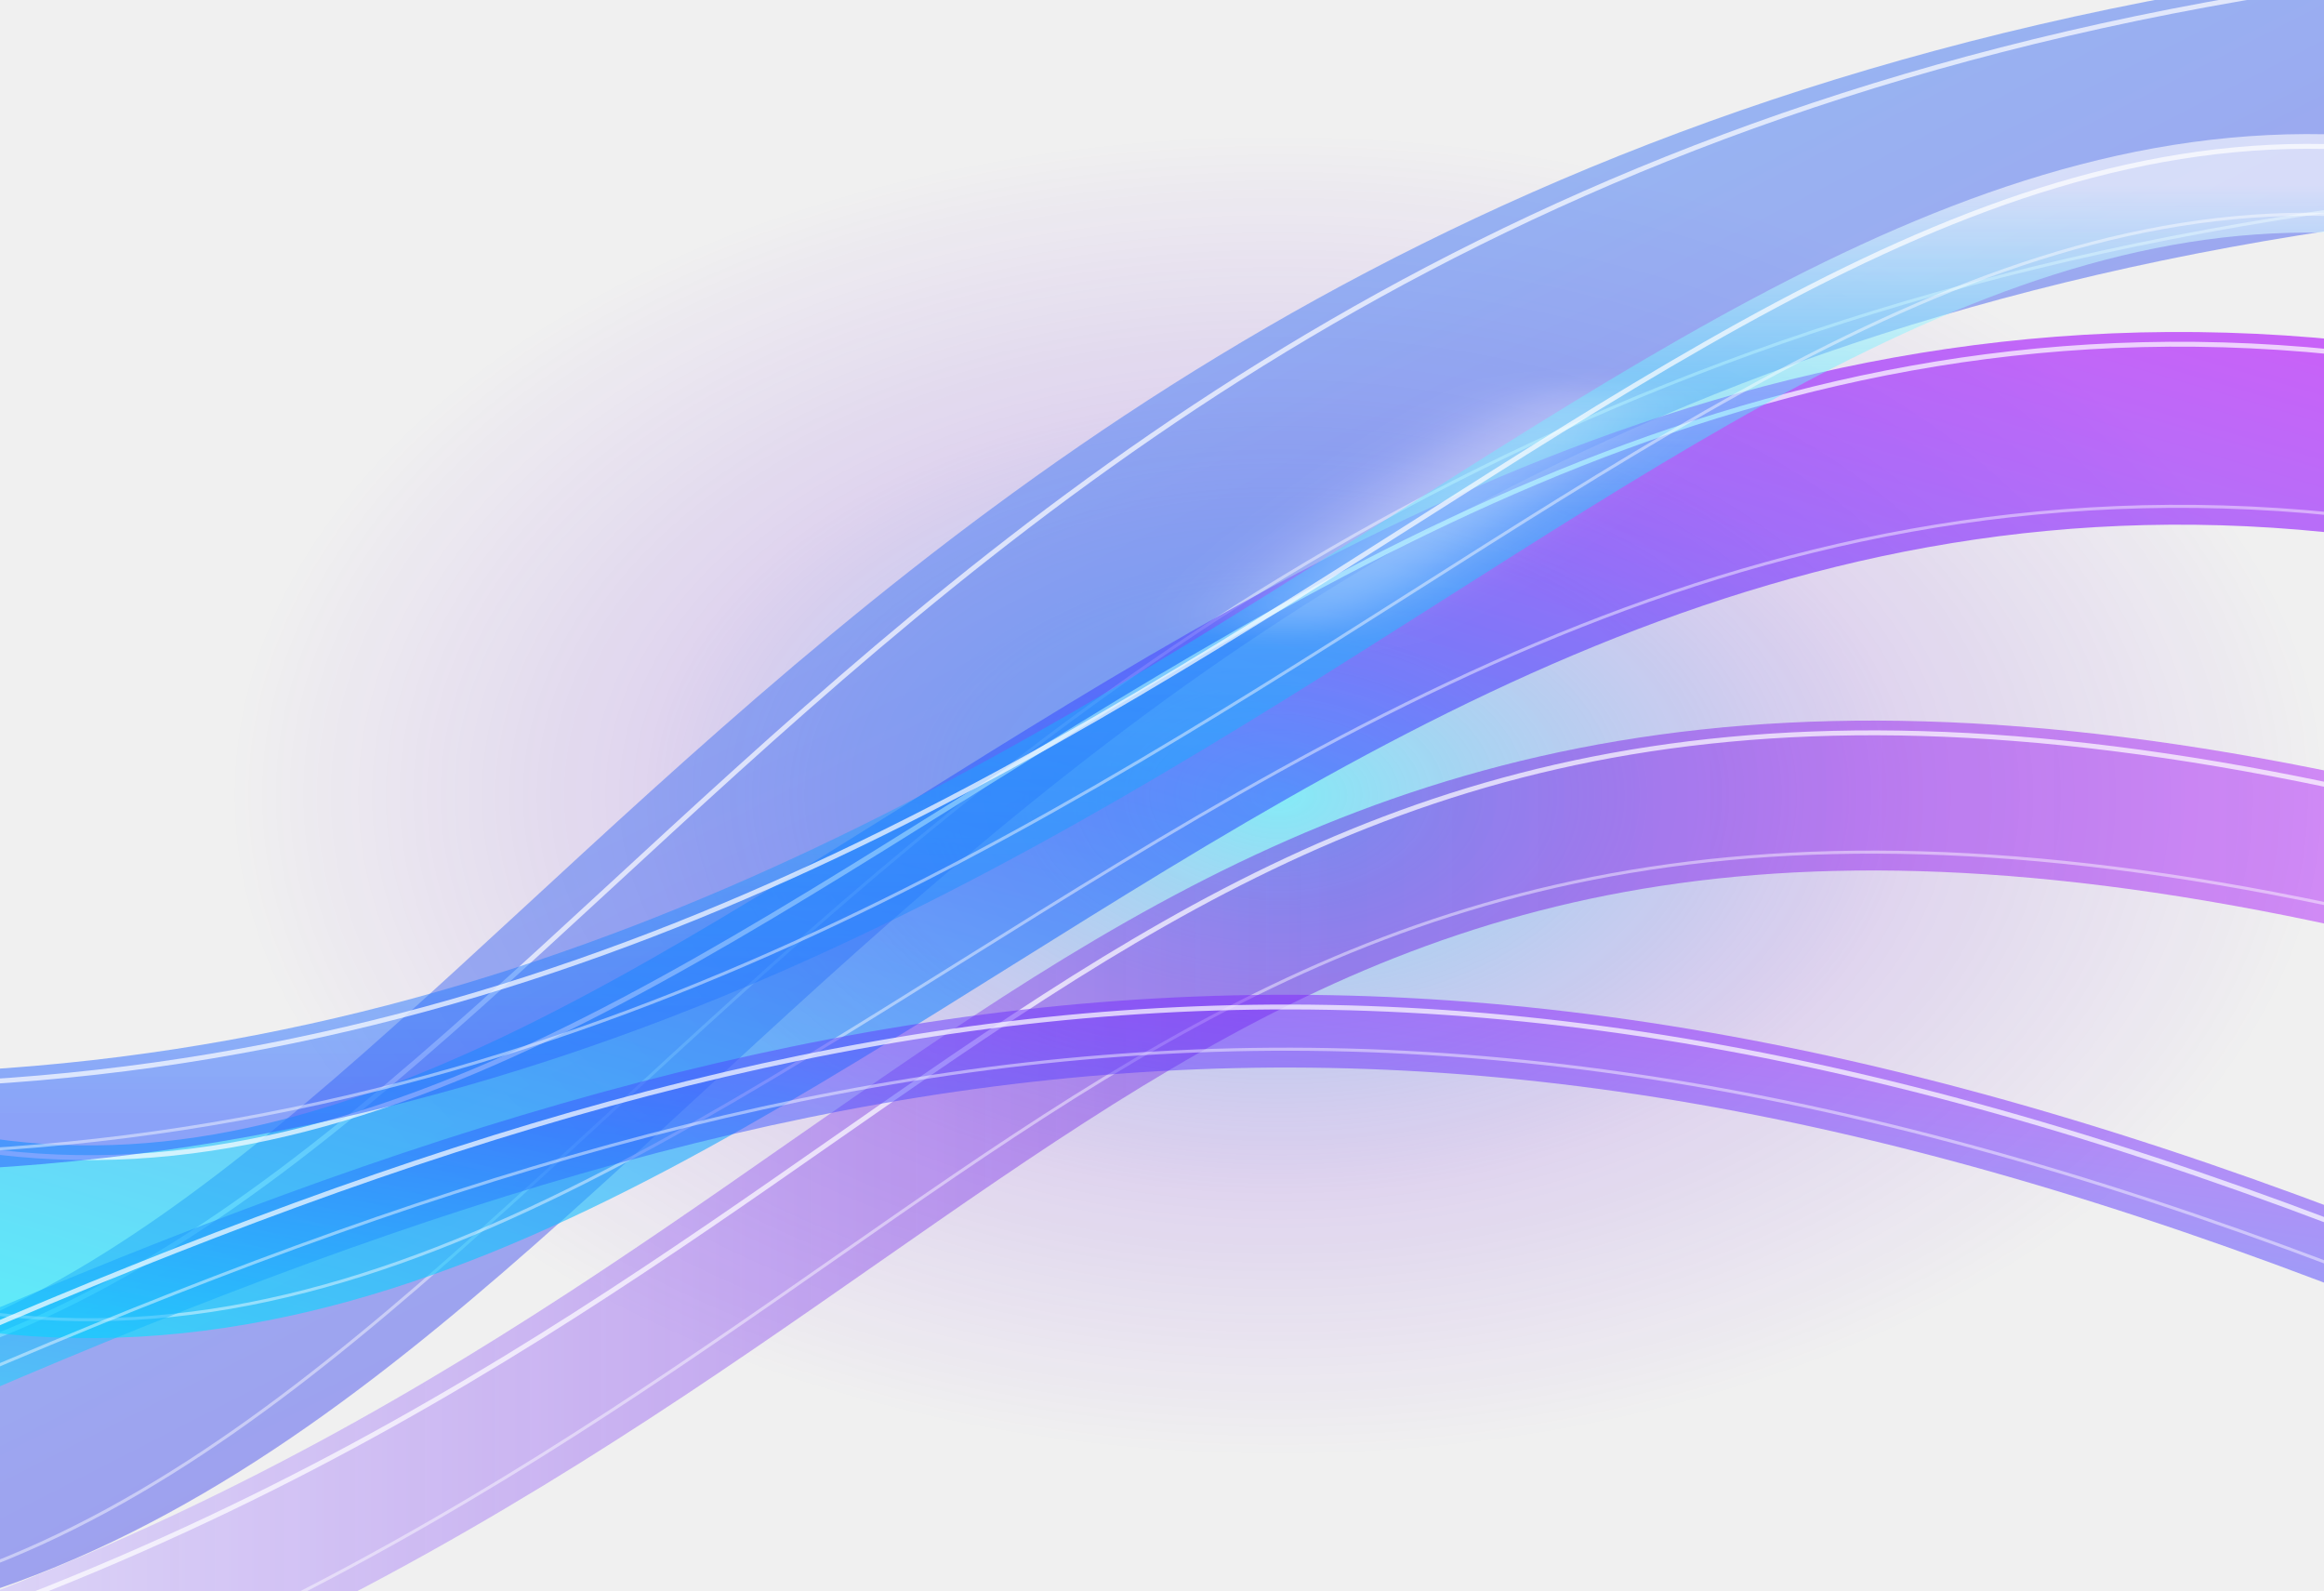
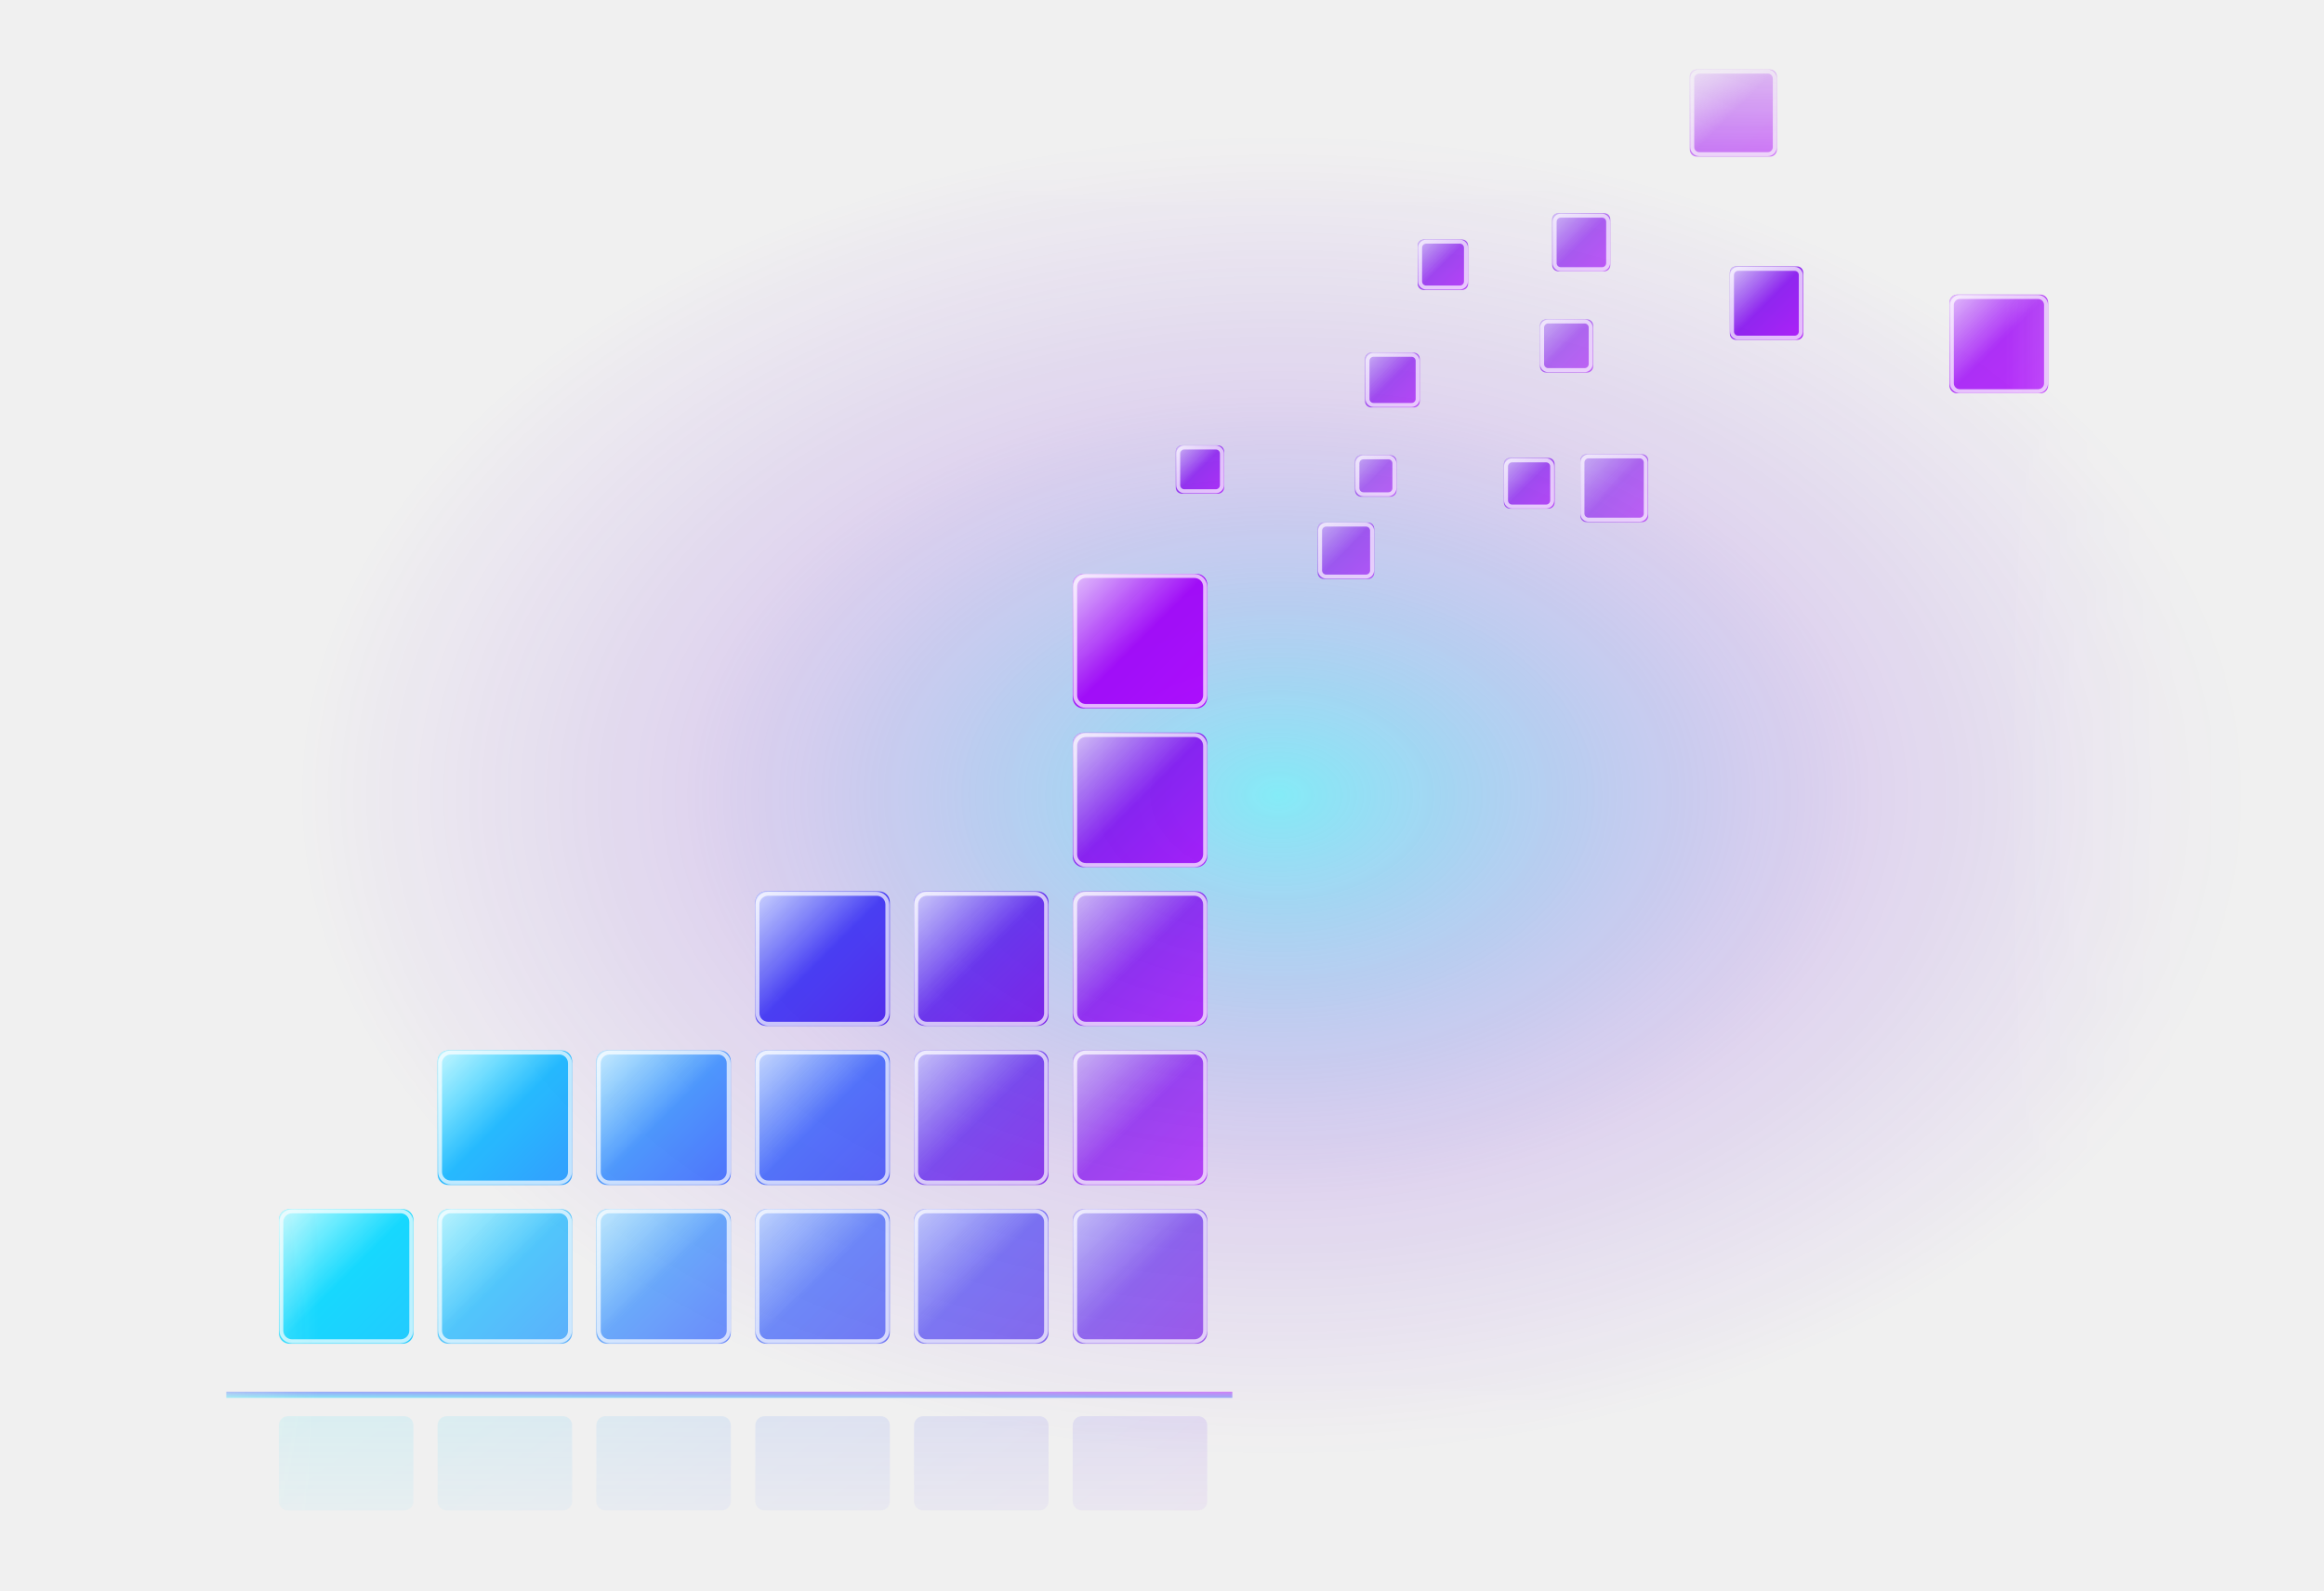
- <svg xmlns="http://www.w3.org/2000/svg" viewBox="0 0 760 520" width="760" height="520" role="img" aria-label="Glass ribbon">
+ <svg xmlns="http://www.w3.org/2000/svg" viewBox="0 0 760 520" width="760" height="520" role="img" aria-label="Glass squares rising to the upper right">
  <defs>
-     <linearGradient id="rg1" x1="0" y1="1" x2="1" y2="0">
+     <linearGradient id="qherg1" x1="0" y1="1" x2="1" y2="0">
      <stop offset="0" stop-color="#00E5FF" />
      <stop offset=".5" stop-color="#2F5BFF" />
      <stop offset="1" stop-color="#AD03FD" />
    </linearGradient>
-     <linearGradient id="rg2" x1="0" y1="0" x2="1" y2="1">
+     <linearGradient id="qherg2" x1="0" y1="0" x2="1" y2="1">
      <stop offset="0" stop-color="#29B6FF" stop-opacity=".9" />
      <stop offset="1" stop-color="#6308E2" stop-opacity=".9" />
    </linearGradient>
-     <linearGradient id="rg3" x1="0" y1="0" x2="0" y2="1">
+     <linearGradient id="qherg3" x1="0" y1="0" x2="0" y2="1">
      <stop offset="0" stop-color="#fff" stop-opacity=".85" />
      <stop offset=".35" stop-color="#00E5FF" stop-opacity=".55" />
      <stop offset="1" stop-color="#2F5BFF" stop-opacity=".75" />
    </linearGradient>
-     <linearGradient id="rg4" x1="0" y1="0" x2="1" y2="0">
+     <linearGradient id="qherg4" x1="0" y1="0" x2="1" y2="0">
      <stop offset="0" stop-color="#C7B6FF" stop-opacity=".9" />
      <stop offset=".55" stop-color="#6308E2" stop-opacity=".75" />
      <stop offset="1" stop-color="#AD03FD" stop-opacity=".8" />
    </linearGradient>
-     <linearGradient id="rg5" x1="0" y1="0" x2="1" y2="1">
+     <linearGradient id="qherg5" x1="0" y1="0" x2="1" y2="1">
      <stop offset="0" stop-color="#fff" stop-opacity=".9" />
      <stop offset="1" stop-color="#fff" stop-opacity="0" />
    </linearGradient>
-     <radialGradient id="rglow" cx=".5" cy=".5" r=".5">
+     <radialGradient id="qherglow" cx=".5" cy=".5" r=".5">
      <stop offset="0" stop-color="#00E5FF" stop-opacity=".45" />
      <stop offset=".6" stop-color="#6308E2" stop-opacity=".12" />
      <stop offset="1" stop-color="#6308E2" stop-opacity="0" />
    </radialGradient>
-     <filter id="rsoft" x="-20%" y="-20%" width="140%" height="140%">
+     <filter id="qhersoft" x="-20%" y="-20%" width="140%" height="140%">
      <feGaussianBlur stdDeviation="14" />
    </filter>
  </defs>
-   <ellipse cx="418" cy="260.0" rx="342.0" ry="218.4" fill="url(#rglow)" />
-   <path d="M-80,494.0 C190.0,468.0 266.0,78.0 820,26.0" fill="none" stroke="url(#rg2)" stroke-width="84.0" stroke-linecap="butt" opacity="0.55" />
-   <path d="M-80,494.0 C190.0,468.0 266.0,78.0 820,26.0" fill="none" stroke="#fff" stroke-width="1.6" opacity=".7" transform="translate(0,-38.0)" />
-   <path d="M-80,494.0 C190.0,468.0 266.0,78.0 820,26.0" fill="none" stroke="#fff" stroke-width="1" opacity=".45" transform="translate(0,36.0)" />
-   <path d="M-60,390.0 C228.0,494.0 418,52.0 840,156.0" fill="none" stroke="url(#rg1)" stroke-width="63" stroke-linecap="butt" opacity="0.6" />
-   <path d="M-60,390.0 C228.0,494.0 418,52.0 840,156.0" fill="none" stroke="#fff" stroke-width="1.6" opacity=".7" transform="translate(0,-27.5)" />
-   <path d="M-60,390.0 C228.0,494.0 418,52.0 840,156.0" fill="none" stroke="#fff" stroke-width="1" opacity=".45" transform="translate(0,25.5)" />
-   <path d="M0,546.0 C342.0,416.0 380.0,182.0 800,286.0" fill="none" stroke="url(#rg4)" stroke-width="49.0" stroke-linecap="butt" opacity="0.55" />
-   <path d="M0,546.0 C342.0,416.0 380.0,182.0 800,286.0" fill="none" stroke="#fff" stroke-width="1.6" opacity=".7" transform="translate(0,-20.5)" />
-   <path d="M0,546.0 C342.0,416.0 380.0,182.0 800,286.0" fill="none" stroke="#fff" stroke-width="1" opacity=".45" transform="translate(0,18.5)" />
-   <path d="M-120,364.0 C342.0,405.6 532.0,26.0 790,62.4" fill="none" stroke="url(#rg3)" stroke-width="32.2" stroke-linecap="butt" opacity="0.7" />
-   <path d="M-120,364.0 C342.0,405.6 532.0,26.0 790,62.4" fill="none" stroke="#fff" stroke-width="1.6" opacity=".7" transform="translate(0,-12.1)" />
-   <path d="M-120,364.0 C342.0,405.6 532.0,26.0 790,62.4" fill="none" stroke="#fff" stroke-width="1" opacity=".45" transform="translate(0,10.1)" />
-   <path d="M-40,457.6 C266.0,322.4 471.2,286.0 810,426.4" fill="none" stroke="url(#rg1)" stroke-width="23.8" stroke-linecap="butt" opacity="0.5" />
-   <path d="M-40,457.6 C266.0,322.4 471.2,286.0 810,426.4" fill="none" stroke="#fff" stroke-width="1.6" opacity=".7" transform="translate(0,-7.9)" />
-   <path d="M-40,457.6 C266.0,322.4 471.2,286.0 810,426.4" fill="none" stroke="#fff" stroke-width="1" opacity=".45" transform="translate(0,5.9)" />
-   <ellipse cx="471.2" cy="166.4" rx="70" ry="10" fill="#fff" opacity=".55" filter="url(#rsoft)" transform="rotate(-35 471.2 166.4)" />
+   <defs>
+     <linearGradient id="qherfh" x1="0" y1="0" x2="1" y2="0">
+       <stop offset="0" stop-color="#000" />
+       <stop offset="0.14" stop-color="#fff" />
+       <stop offset="0.86" stop-color="#fff" />
+       <stop offset="1" stop-color="#000" />
+     </linearGradient>
+     <linearGradient id="qherfv" x1="0" y1="0" x2="0" y2="1">
+       <stop offset="0" stop-color="#000" />
+       <stop offset="0.14" stop-color="#fff" />
+       <stop offset="0.86" stop-color="#fff" />
+       <stop offset="1" stop-color="#000" />
+     </linearGradient>
+     <mask id="qhermh" maskUnits="userSpaceOnUse" x="0" y="0" width="760" height="520">
+       <rect width="760" height="520" fill="url(#qherfh)" />
+     </mask>
+     <mask id="qhermv" maskUnits="userSpaceOnUse" x="0" y="0" width="760" height="520">
+       <rect width="760" height="520" fill="url(#qherfv)" />
+     </mask>
+   </defs>
+   <g mask="url(#qhermh)">
+     <g mask="url(#qhermv)">
+       <defs>
+         <linearGradient id="qherq0" x1="0" y1="0" x2="1" y2="1">
+           <stop offset="0" stop-color="#00e5ff" />
+           <stop offset="1" stop-color="#19c9ff" />
+         </linearGradient>
+         <linearGradient id="qherq1" x1="0" y1="0" x2="1" y2="1">
+           <stop offset="0" stop-color="#0dd6ff" />
+           <stop offset="1" stop-color="#2b99ff" />
+         </linearGradient>
+         <linearGradient id="qherq2" x1="0" y1="0" x2="1" y2="1">
+           <stop offset="0" stop-color="#29b3ff" />
+           <stop offset="1" stop-color="#2f5aff" />
+         </linearGradient>
+         <linearGradient id="qherq3" x1="0" y1="0" x2="1" y2="1">
+           <stop offset="0" stop-color="#2d72ff" />
+           <stop offset="1" stop-color="#3943f6" />
+         </linearGradient>
+         <linearGradient id="qherq4" x1="0" y1="0" x2="1" y2="1">
+           <stop offset="0" stop-color="#354cfa" />
+           <stop offset="1" stop-color="#4e24eb" />
+         </linearGradient>
+         <linearGradient id="qherq5" x1="0" y1="0" x2="1" y2="1">
+           <stop offset="0" stop-color="#4432f0" />
+           <stop offset="1" stop-color="#7007e7" />
+         </linearGradient>
+         <linearGradient id="qherq6" x1="0" y1="0" x2="1" y2="1">
+           <stop offset="0" stop-color="#5f0ee4" />
+           <stop offset="1" stop-color="#a504fa" />
+         </linearGradient>
+         <linearGradient id="qherq7" x1="0" y1="0" x2="1" y2="1">
+           <stop offset="0" stop-color="#8f05f2" />
+           <stop offset="1" stop-color="#ad03fd" />
+         </linearGradient>
+         <linearGradient id="qherhl" x1="0" y1="0" x2="1" y2="1">
+           <stop offset="0" stop-color="#fff" stop-opacity=".75" />
+           <stop offset=".5" stop-color="#fff" stop-opacity="0" />
+         </linearGradient>
+       </defs>
+       <ellipse cx="418" cy="260.0" rx="319.2" ry="218.4" fill="url(#qherglow)" />
+       <rect x="91.2" y="395.3" width="44.0" height="44.0" rx="3.5" fill="url(#qherq0)" opacity="0.95" />
+       <rect x="91.2" y="395.3" width="44.0" height="44.0" rx="3.5" fill="url(#qherhl)" opacity="1.00" />
+       <rect x="92.0" y="396.0" width="42.5" height="42.5" rx="3.5" fill="none" stroke="#fff" stroke-width="1.3" opacity=".7" />
+       <rect x="143.1" y="395.3" width="44.0" height="44.0" rx="3.5" fill="url(#qherq1)" opacity="0.75" />
+       <rect x="143.1" y="395.3" width="44.0" height="44.0" rx="3.5" fill="url(#qherhl)" opacity="0.85" />
+       <rect x="143.9" y="396.0" width="42.5" height="42.5" rx="3.5" fill="none" stroke="#fff" stroke-width="1.3" opacity=".7" />
+       <rect x="143.1" y="343.4" width="44.0" height="44.0" rx="3.5" fill="url(#qherq1)" opacity="0.95" />
+       <rect x="143.1" y="343.4" width="44.0" height="44.0" rx="3.5" fill="url(#qherhl)" opacity="1.00" />
+       <rect x="143.9" y="344.1" width="42.5" height="42.5" rx="3.5" fill="none" stroke="#fff" stroke-width="1.3" opacity=".7" />
+       <rect x="195.0" y="395.3" width="44.0" height="44.0" rx="3.5" fill="url(#qherq2)" opacity="0.68" />
+       <rect x="195.0" y="395.3" width="44.0" height="44.0" rx="3.5" fill="url(#qherhl)" opacity="0.78" />
+       <rect x="195.8" y="396.0" width="42.5" height="42.5" rx="3.5" fill="none" stroke="#fff" stroke-width="1.3" opacity=".7" />
+       <rect x="195.0" y="343.4" width="44.0" height="44.0" rx="3.5" fill="url(#qherq2)" opacity="0.82" />
+       <rect x="195.0" y="343.4" width="44.0" height="44.0" rx="3.5" fill="url(#qherhl)" opacity="0.92" />
+       <rect x="195.8" y="344.1" width="42.5" height="42.5" rx="3.5" fill="none" stroke="#fff" stroke-width="1.3" opacity=".7" />
+       <rect x="247.0" y="395.3" width="44.0" height="44.0" rx="3.5" fill="url(#qherq3)" opacity="0.68" />
+       <rect x="247.0" y="395.3" width="44.0" height="44.0" rx="3.5" fill="url(#qherhl)" opacity="0.78" />
+       <rect x="247.7" y="396.0" width="42.5" height="42.5" rx="3.5" fill="none" stroke="#fff" stroke-width="1.3" opacity=".7" />
+       <rect x="247.0" y="343.4" width="44.0" height="44.0" rx="3.5" fill="url(#qherq3)" opacity="0.82" />
+       <rect x="247.0" y="343.4" width="44.0" height="44.0" rx="3.5" fill="url(#qherhl)" opacity="0.92" />
+       <rect x="247.7" y="344.1" width="42.5" height="42.5" rx="3.5" fill="none" stroke="#fff" stroke-width="1.3" opacity=".7" />
+       <rect x="247.0" y="291.4" width="44.0" height="44.0" rx="3.5" fill="url(#qherq4)" opacity="0.95" />
+       <rect x="247.0" y="291.4" width="44.0" height="44.0" rx="3.5" fill="url(#qherhl)" opacity="1.00" />
+       <rect x="247.7" y="292.2" width="42.5" height="42.5" rx="3.5" fill="none" stroke="#fff" stroke-width="1.3" opacity=".7" />
+       <rect x="298.9" y="395.3" width="44.0" height="44.0" rx="3.5" fill="url(#qherq4)" opacity="0.65" />
+       <rect x="298.9" y="395.3" width="44.0" height="44.0" rx="3.5" fill="url(#qherhl)" opacity="0.75" />
+       <rect x="299.6" y="396.0" width="42.5" height="42.5" rx="3.5" fill="none" stroke="#fff" stroke-width="1.3" opacity=".7" />
+       <rect x="298.9" y="343.4" width="44.0" height="44.0" rx="3.5" fill="url(#qherq5)" opacity="0.75" />
+       <rect x="298.9" y="343.4" width="44.0" height="44.0" rx="3.5" fill="url(#qherhl)" opacity="0.85" />
+       <rect x="299.6" y="344.1" width="42.5" height="42.5" rx="3.5" fill="none" stroke="#fff" stroke-width="1.3" opacity=".7" />
+       <rect x="298.9" y="291.4" width="44.0" height="44.0" rx="3.5" fill="url(#qherq5)" opacity="0.85" />
+       <rect x="298.9" y="291.4" width="44.0" height="44.0" rx="3.5" fill="url(#qherhl)" opacity="0.95" />
+       <rect x="299.6" y="292.2" width="42.5" height="42.5" rx="3.5" fill="none" stroke="#fff" stroke-width="1.3" opacity=".7" />
+       <rect x="350.8" y="395.3" width="44.0" height="44.0" rx="3.5" fill="url(#qherq5)" opacity="0.63" />
+       <rect x="350.8" y="395.3" width="44.0" height="44.0" rx="3.5" fill="url(#qherhl)" opacity="0.73" />
+       <rect x="351.6" y="396.0" width="42.5" height="42.5" rx="3.5" fill="none" stroke="#fff" stroke-width="1.3" opacity=".7" />
+       <rect x="350.8" y="343.4" width="44.0" height="44.0" rx="3.5" fill="url(#qherq6)" opacity="0.71" />
+       <rect x="350.8" y="343.4" width="44.0" height="44.0" rx="3.5" fill="url(#qherhl)" opacity="0.81" />
+       <rect x="351.6" y="344.1" width="42.5" height="42.5" rx="3.5" fill="none" stroke="#fff" stroke-width="1.3" opacity=".7" />
+       <rect x="350.8" y="291.4" width="44.0" height="44.0" rx="3.5" fill="url(#qherq6)" opacity="0.79" />
+       <rect x="350.8" y="291.4" width="44.0" height="44.0" rx="3.5" fill="url(#qherhl)" opacity="0.89" />
+       <rect x="351.6" y="292.2" width="42.5" height="42.5" rx="3.5" fill="none" stroke="#fff" stroke-width="1.3" opacity=".7" />
+       <rect x="350.8" y="239.5" width="44.0" height="44.0" rx="3.5" fill="url(#qherq6)" opacity="0.87" />
+       <rect x="350.8" y="239.5" width="44.0" height="44.0" rx="3.5" fill="url(#qherhl)" opacity="0.97" />
+       <rect x="351.6" y="240.3" width="42.5" height="42.5" rx="3.5" fill="none" stroke="#fff" stroke-width="1.3" opacity=".7" />
+       <rect x="350.8" y="187.6" width="44.0" height="44.0" rx="3.5" fill="url(#qherq7)" opacity="0.95" />
+       <rect x="350.8" y="187.6" width="44.0" height="44.0" rx="3.5" fill="url(#qherhl)" opacity="1.00" />
+       <rect x="351.6" y="188.3" width="42.5" height="42.5" rx="3.5" fill="none" stroke="#fff" stroke-width="1.3" opacity=".7" />
+       <rect x="516.8" y="148.5" width="22.2" height="22.2" rx="2.0" fill="url(#qherq6)" opacity="0.56" />
+       <rect x="516.8" y="148.5" width="22.2" height="22.2" rx="2.0" fill="url(#qherhl)" opacity="0.66" />
+       <rect x="517.5" y="149.2" width="20.7" height="20.7" rx="2.0" fill="none" stroke="#fff" stroke-width="1.3" opacity=".7" />
+       <rect x="507.6" y="69.7" width="19.0" height="19.0" rx="2.0" fill="url(#qherq6)" opacity="0.64" />
+       <rect x="507.6" y="69.7" width="19.0" height="19.0" rx="2.0" fill="url(#qherhl)" opacity="0.74" />
+       <rect x="508.4" y="70.5" width="17.5" height="17.5" rx="2.0" fill="none" stroke="#fff" stroke-width="1.3" opacity=".7" />
+       <rect x="552.6" y="22.7" width="28.5" height="28.5" rx="2.3" fill="url(#qherq7)" opacity="0.71" />
+       <rect x="552.6" y="22.7" width="28.5" height="28.5" rx="2.3" fill="url(#qherhl)" opacity="0.81" />
+       <rect x="553.4" y="23.4" width="27.0" height="27.0" rx="2.3" fill="none" stroke="#fff" stroke-width="1.3" opacity=".7" />
+       <rect x="491.8" y="149.7" width="16.6" height="16.6" rx="2.0" fill="url(#qherq6)" opacity="0.67" />
+       <rect x="491.8" y="149.7" width="16.6" height="16.6" rx="2.0" fill="url(#qherhl)" opacity="0.77" />
+       <rect x="492.5" y="150.5" width="15.1" height="15.1" rx="2.0" fill="none" stroke="#fff" stroke-width="1.3" opacity=".7" />
+       <rect x="637.5" y="96.3" width="32.3" height="32.3" rx="2.6" fill="url(#qherq7)" opacity="0.81" />
+       <rect x="637.5" y="96.3" width="32.3" height="32.3" rx="2.6" fill="url(#qherhl)" opacity="0.91" />
+       <rect x="638.3" y="97.1" width="30.8" height="30.8" rx="2.6" fill="none" stroke="#fff" stroke-width="1.3" opacity=".7" />
+       <rect x="503.6" y="104.4" width="17.4" height="17.4" rx="2.0" fill="url(#qherq6)" opacity="0.57" />
+       <rect x="503.6" y="104.4" width="17.4" height="17.4" rx="2.0" fill="url(#qherhl)" opacity="0.67" />
+       <rect x="504.3" y="105.1" width="15.9" height="15.9" rx="2.0" fill="none" stroke="#fff" stroke-width="1.3" opacity=".7" />
+       <rect x="446.4" y="115.3" width="17.9" height="17.9" rx="2.0" fill="url(#qherq6)" opacity="0.68" />
+       <rect x="446.4" y="115.3" width="17.9" height="17.9" rx="2.0" fill="url(#qherhl)" opacity="0.78" />
+       <rect x="447.2" y="116.0" width="16.4" height="16.4" rx="2.0" fill="none" stroke="#fff" stroke-width="1.3" opacity=".7" />
+       <rect x="565.7" y="87.1" width="24.0" height="24.0" rx="2.0" fill="url(#qherq6)" opacity="0.87" />
+       <rect x="565.7" y="87.1" width="24.0" height="24.0" rx="2.0" fill="url(#qherhl)" opacity="0.97" />
+       <rect x="566.4" y="87.9" width="22.5" height="22.5" rx="2.0" fill="none" stroke="#fff" stroke-width="1.3" opacity=".7" />
+       <rect x="463.6" y="78.3" width="16.5" height="16.5" rx="2.0" fill="url(#qherq6)" opacity="0.72" />
+       <rect x="463.6" y="78.3" width="16.5" height="16.5" rx="2.0" fill="url(#qherhl)" opacity="0.82" />
+       <rect x="464.4" y="79.0" width="15.0" height="15.0" rx="2.0" fill="none" stroke="#fff" stroke-width="1.3" opacity=".7" />
+       <rect x="384.5" y="145.6" width="15.8" height="15.8" rx="2.0" fill="url(#qherq6)" opacity="0.78" />
+       <rect x="384.5" y="145.6" width="15.8" height="15.8" rx="2.0" fill="url(#qherhl)" opacity="0.88" />
+       <rect x="385.3" y="146.3" width="14.3" height="14.3" rx="2.0" fill="none" stroke="#fff" stroke-width="1.3" opacity=".7" />
+       <rect x="430.9" y="170.8" width="18.5" height="18.5" rx="2.0" fill="url(#qherq6)" opacity="0.60" />
+       <rect x="430.9" y="170.8" width="18.5" height="18.5" rx="2.0" fill="url(#qherhl)" opacity="0.70" />
+       <rect x="431.7" y="171.5" width="17.0" height="17.0" rx="2.0" fill="none" stroke="#fff" stroke-width="1.3" opacity=".7" />
+       <rect x="443.1" y="148.8" width="13.6" height="13.6" rx="2.0" fill="url(#qherq6)" opacity="0.55" />
+       <rect x="443.1" y="148.8" width="13.6" height="13.6" rx="2.0" fill="url(#qherhl)" opacity="0.65" />
+       <rect x="443.9" y="149.5" width="12.1" height="12.1" rx="2.0" fill="none" stroke="#fff" stroke-width="1.3" opacity=".7" />
+       <rect x="74" y="455" width="329" height="2" fill="url(#qherg1)" opacity=".5" />
+       <rect x="91.2" y="463.0" width="44.0" height="30.8" rx="3" fill="url(#qherq0)" opacity=".12" />
+       <rect x="143.1" y="463.0" width="44.0" height="30.8" rx="3" fill="url(#qherq1)" opacity=".12" />
+       <rect x="195.0" y="463.0" width="44.0" height="30.8" rx="3" fill="url(#qherq2)" opacity=".12" />
+       <rect x="247.0" y="463.0" width="44.0" height="30.8" rx="3" fill="url(#qherq3)" opacity=".12" />
+       <rect x="298.9" y="463.0" width="44.0" height="30.8" rx="3" fill="url(#qherq4)" opacity=".12" />
+       <rect x="350.8" y="463.0" width="44.0" height="30.8" rx="3" fill="url(#qherq5)" opacity=".12" />
+     </g>
+   </g>
</svg>
